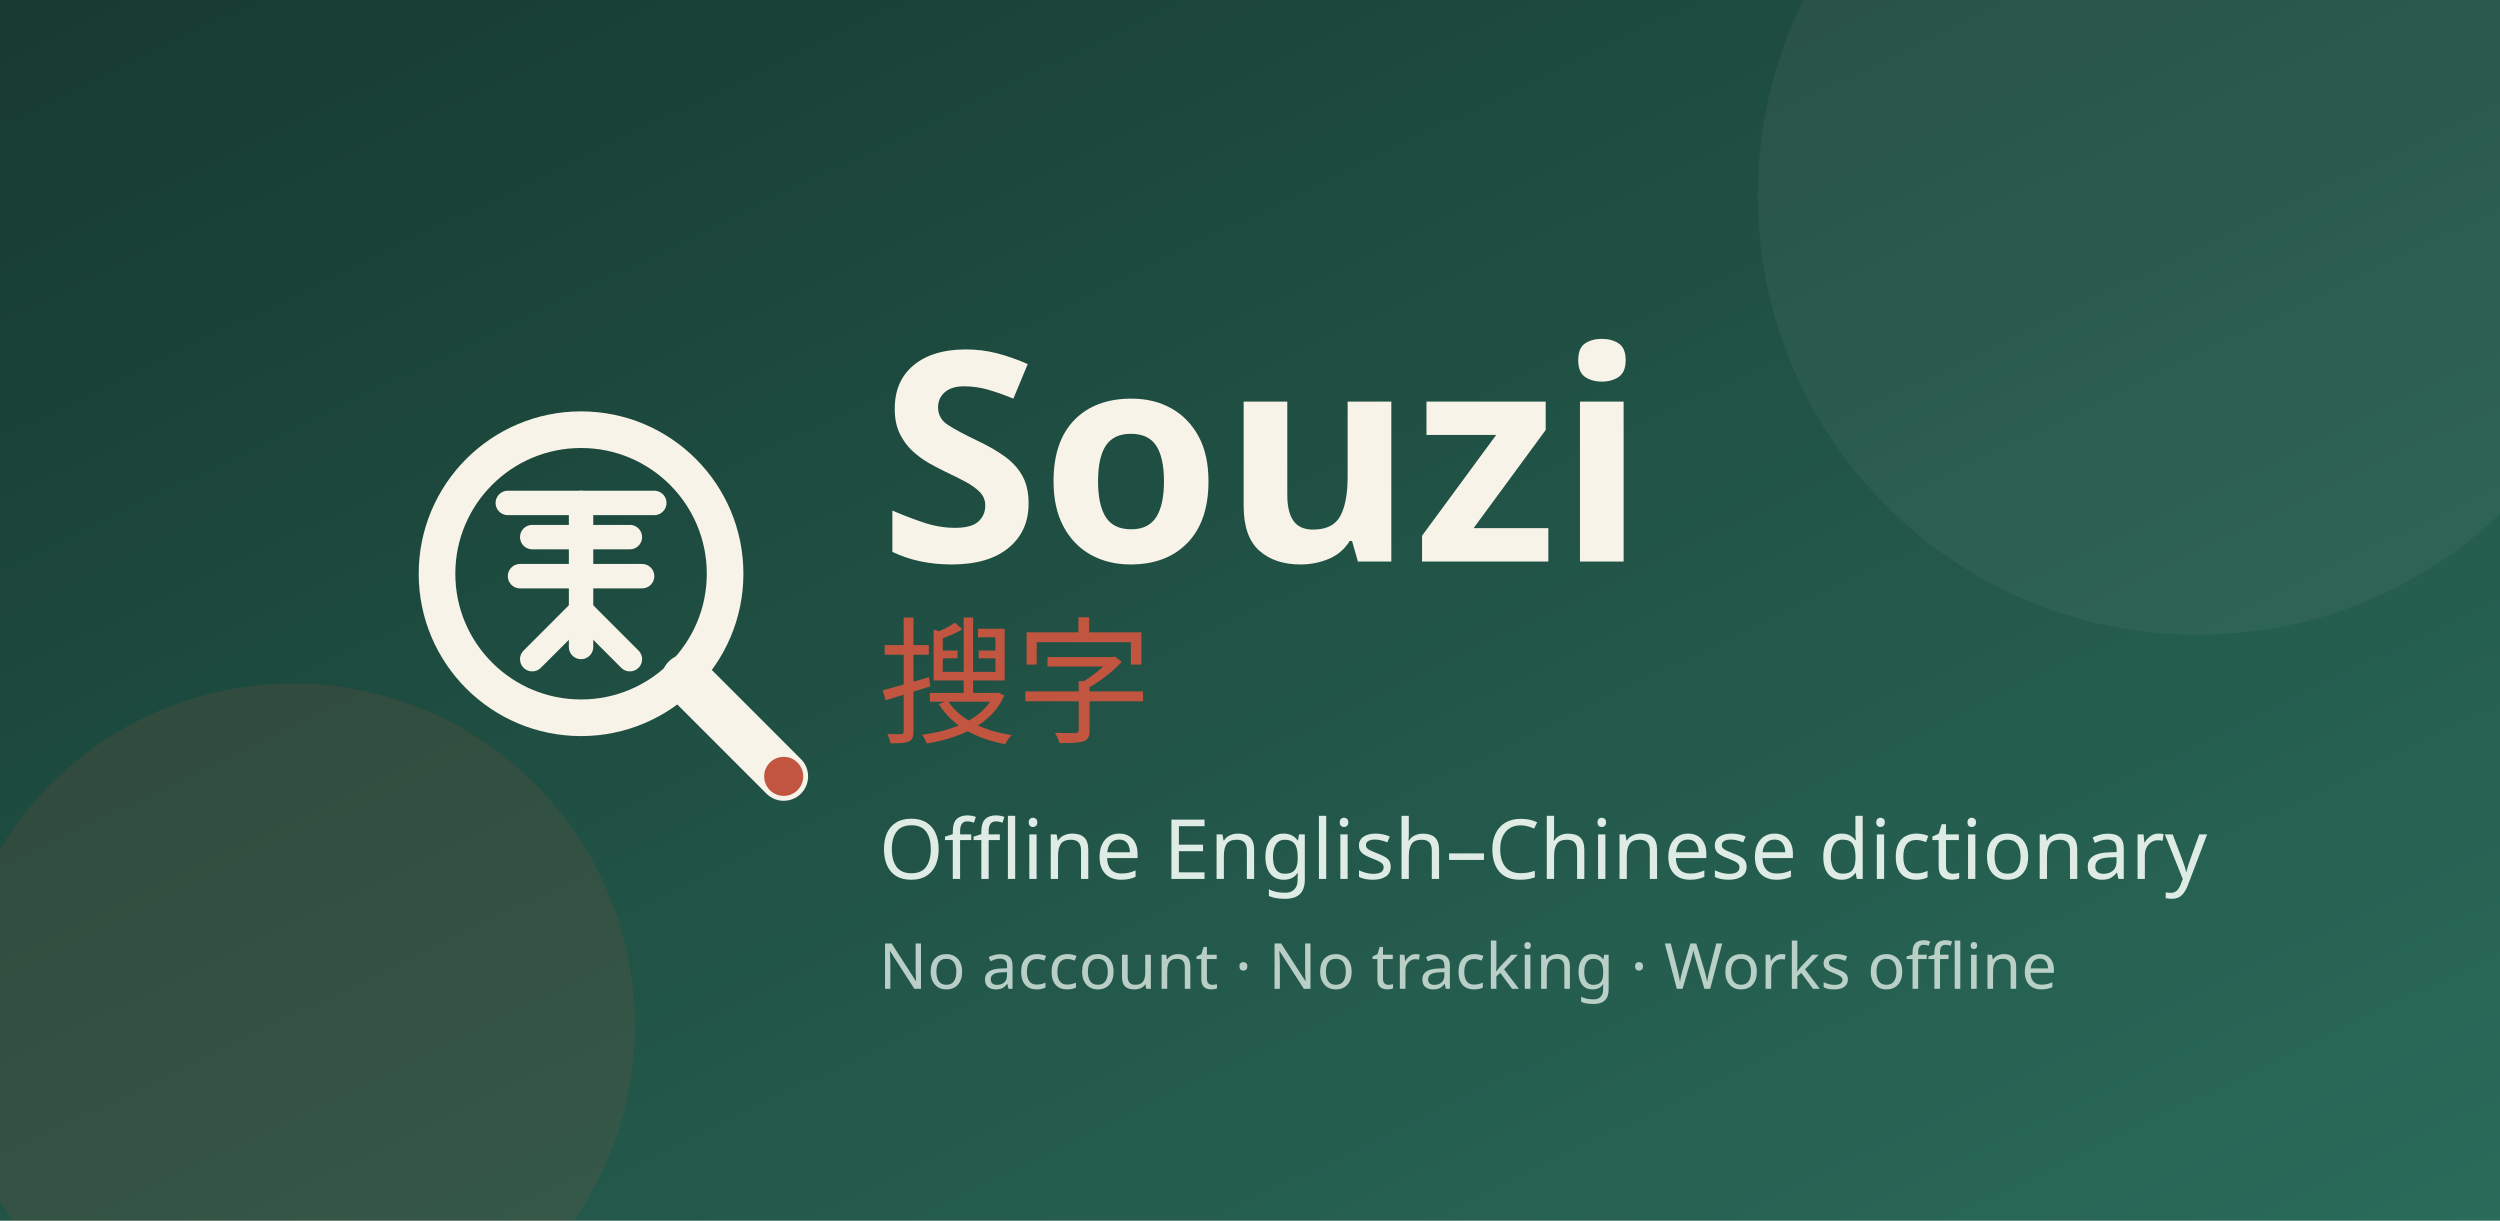
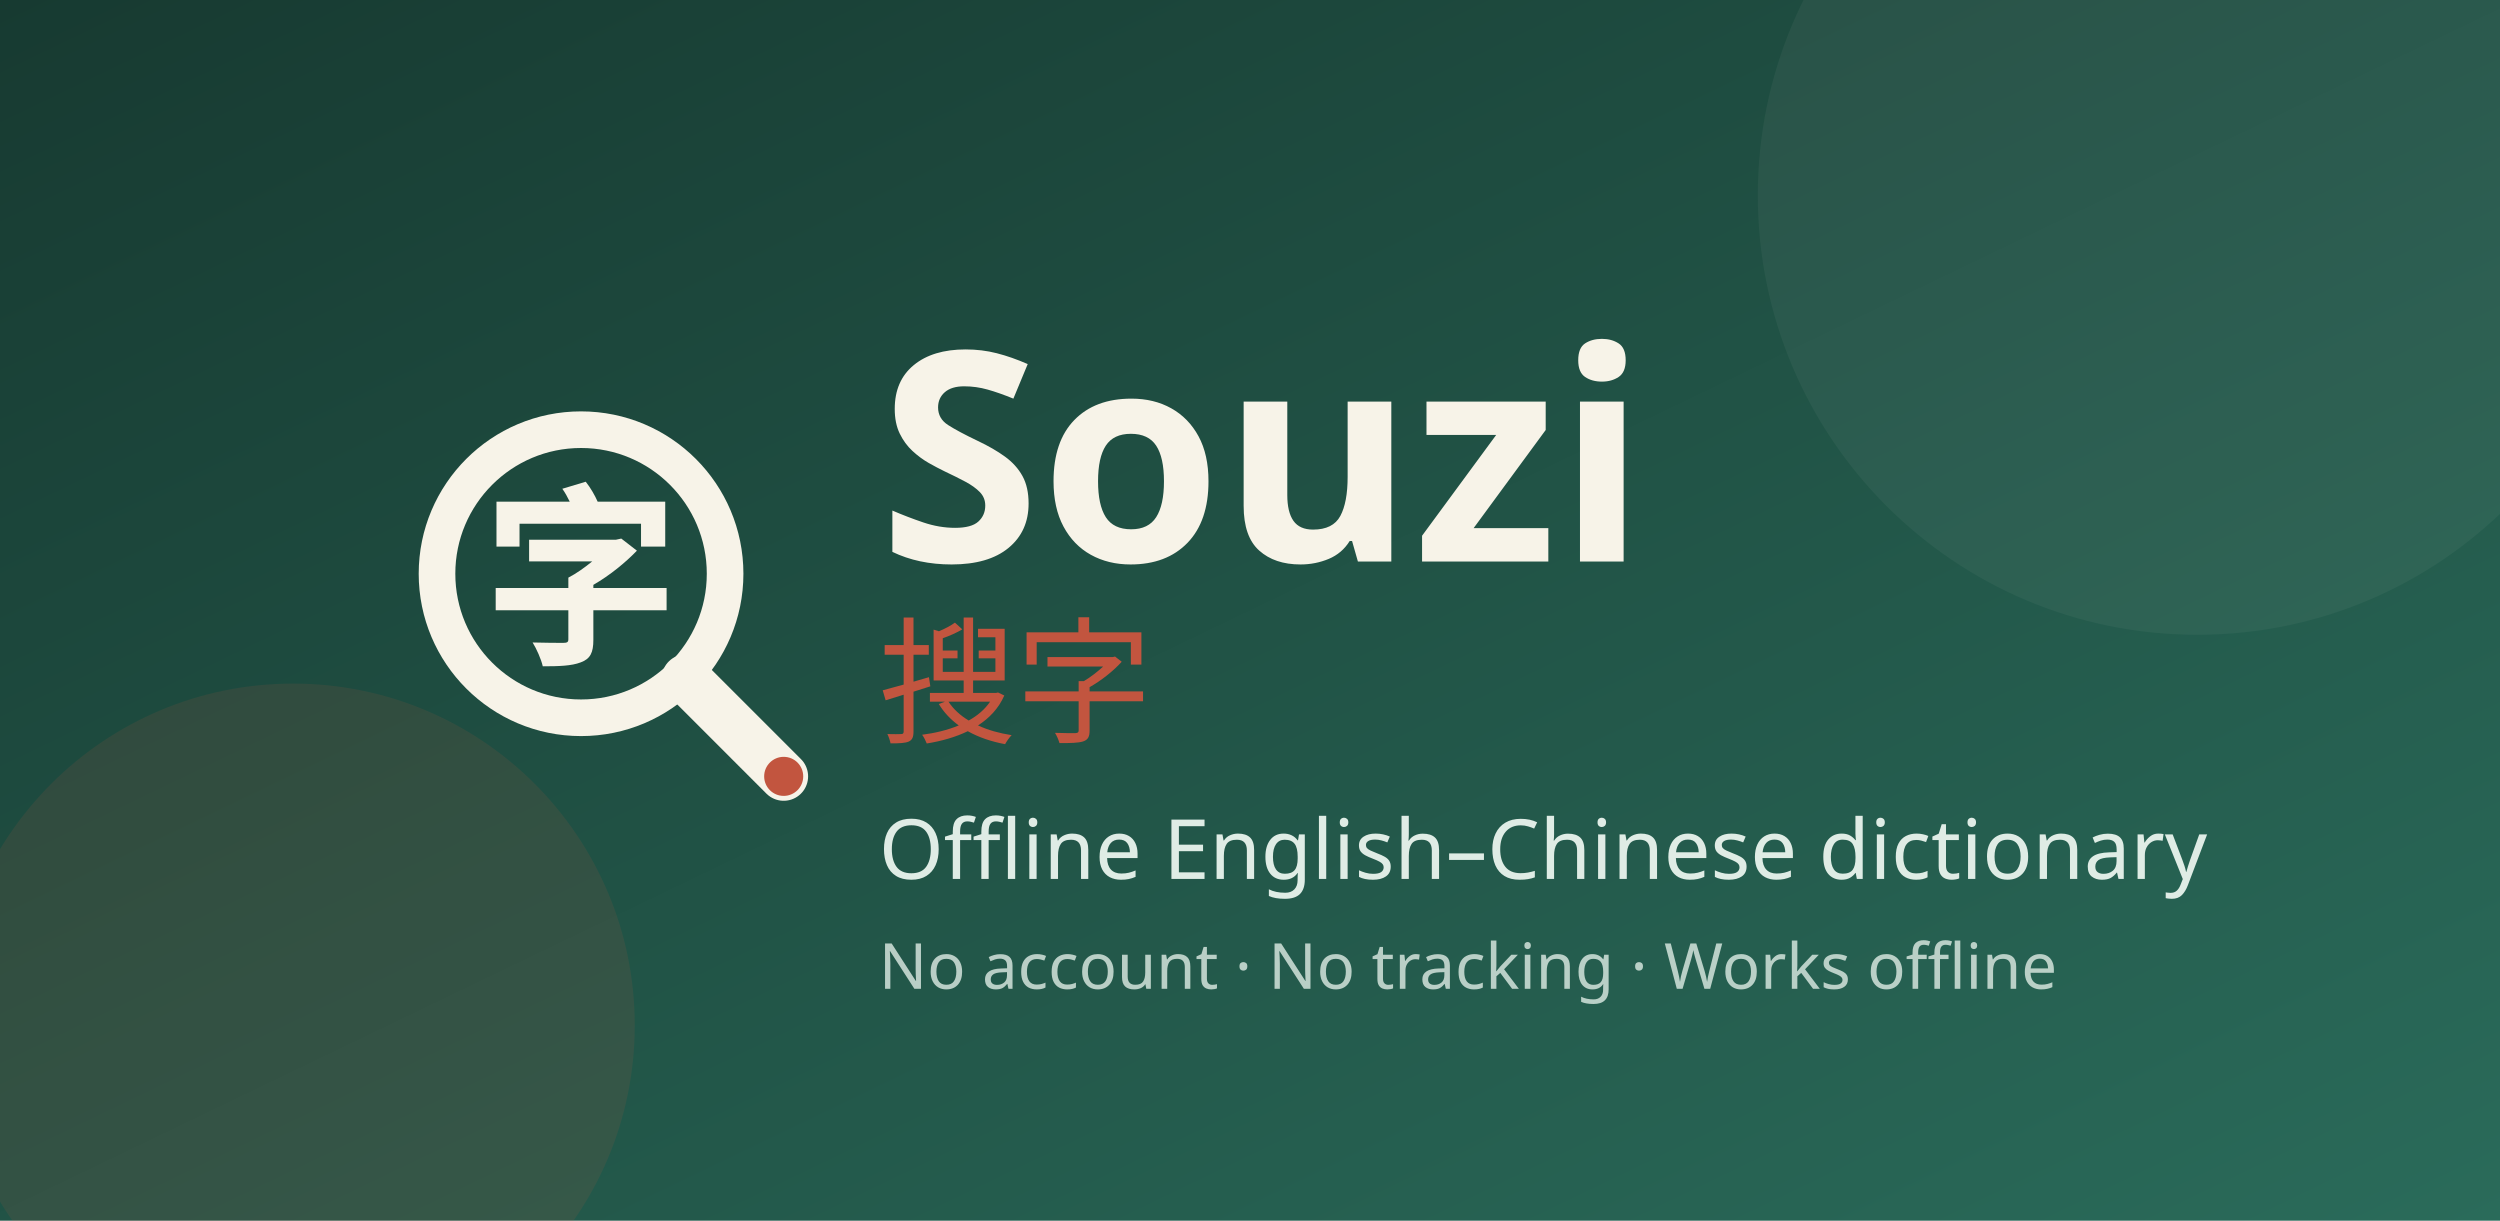
<svg xmlns="http://www.w3.org/2000/svg" viewBox="0 0 1024 500" role="img" aria-label="Souzi feature graphic">
  <defs>
    <linearGradient id="bg" x1="0" y1="0" x2="1" y2="1">
      <stop offset="0" stop-color="#173a31" />
      <stop offset="1" stop-color="#2a6b5a" />
    </linearGradient>
  </defs>
  <rect width="1024" height="500" fill="url(#bg)" />
  <circle cx="900" cy="80" r="180" fill="#f7f3e8" opacity="0.05" />
  <circle cx="120" cy="420" r="140" fill="#c2553f" opacity="0.12" />
  <g transform="translate(120 120) scale(0.5)">
    <circle cx="236" cy="230" r="118" fill="none" stroke="#f7f3e8" stroke-width="30" stroke-linecap="round" />
    <line x1="322" y1="316" x2="402" y2="396" stroke="#f7f3e8" stroke-width="40" stroke-linecap="round" />
    <circle cx="402" cy="396" r="16" fill="#c2553f" />
-     <g stroke="#f7f3e8" stroke-width="20" stroke-linecap="round" stroke-linejoin="round" fill="none">
-       <line x1="176" y1="172" x2="296" y2="172" />
-       <line x1="196" y1="200" x2="276" y2="200" />
-       <line x1="186" y1="232" x2="286" y2="232" />
-       <line x1="236" y1="172" x2="236" y2="290" />
-       <line x1="236" y1="260" x2="196" y2="300" />
-       <line x1="236" y1="260" x2="276" y2="300" />
-     </g>
+     <text x="236" y="222" text-anchor="middle" dominant-baseline="central" font-family="'Noto Sans CJK SC', 'Noto Sans CJK', sans-serif" font-size="160" font-weight="600" fill="#f7f3e8">字</text>
  </g>
  <text x="360" y="230" font-family="sans-serif" font-size="120" font-weight="700" fill="#f7f3e8">Souzi</text>
  <text x="360" y="300" font-family="sans-serif" font-size="56" font-weight="500" fill="#c2553f">搜字</text>
  <text x="360" y="360" font-family="sans-serif" font-size="34" font-weight="400" fill="#dfece5">Offline English–Chinese dictionary</text>
  <text x="360" y="405" font-family="sans-serif" font-size="26" font-weight="400" fill="#dfece5" opacity="0.8">No account · No tracking · Works offline</text>
</svg>
